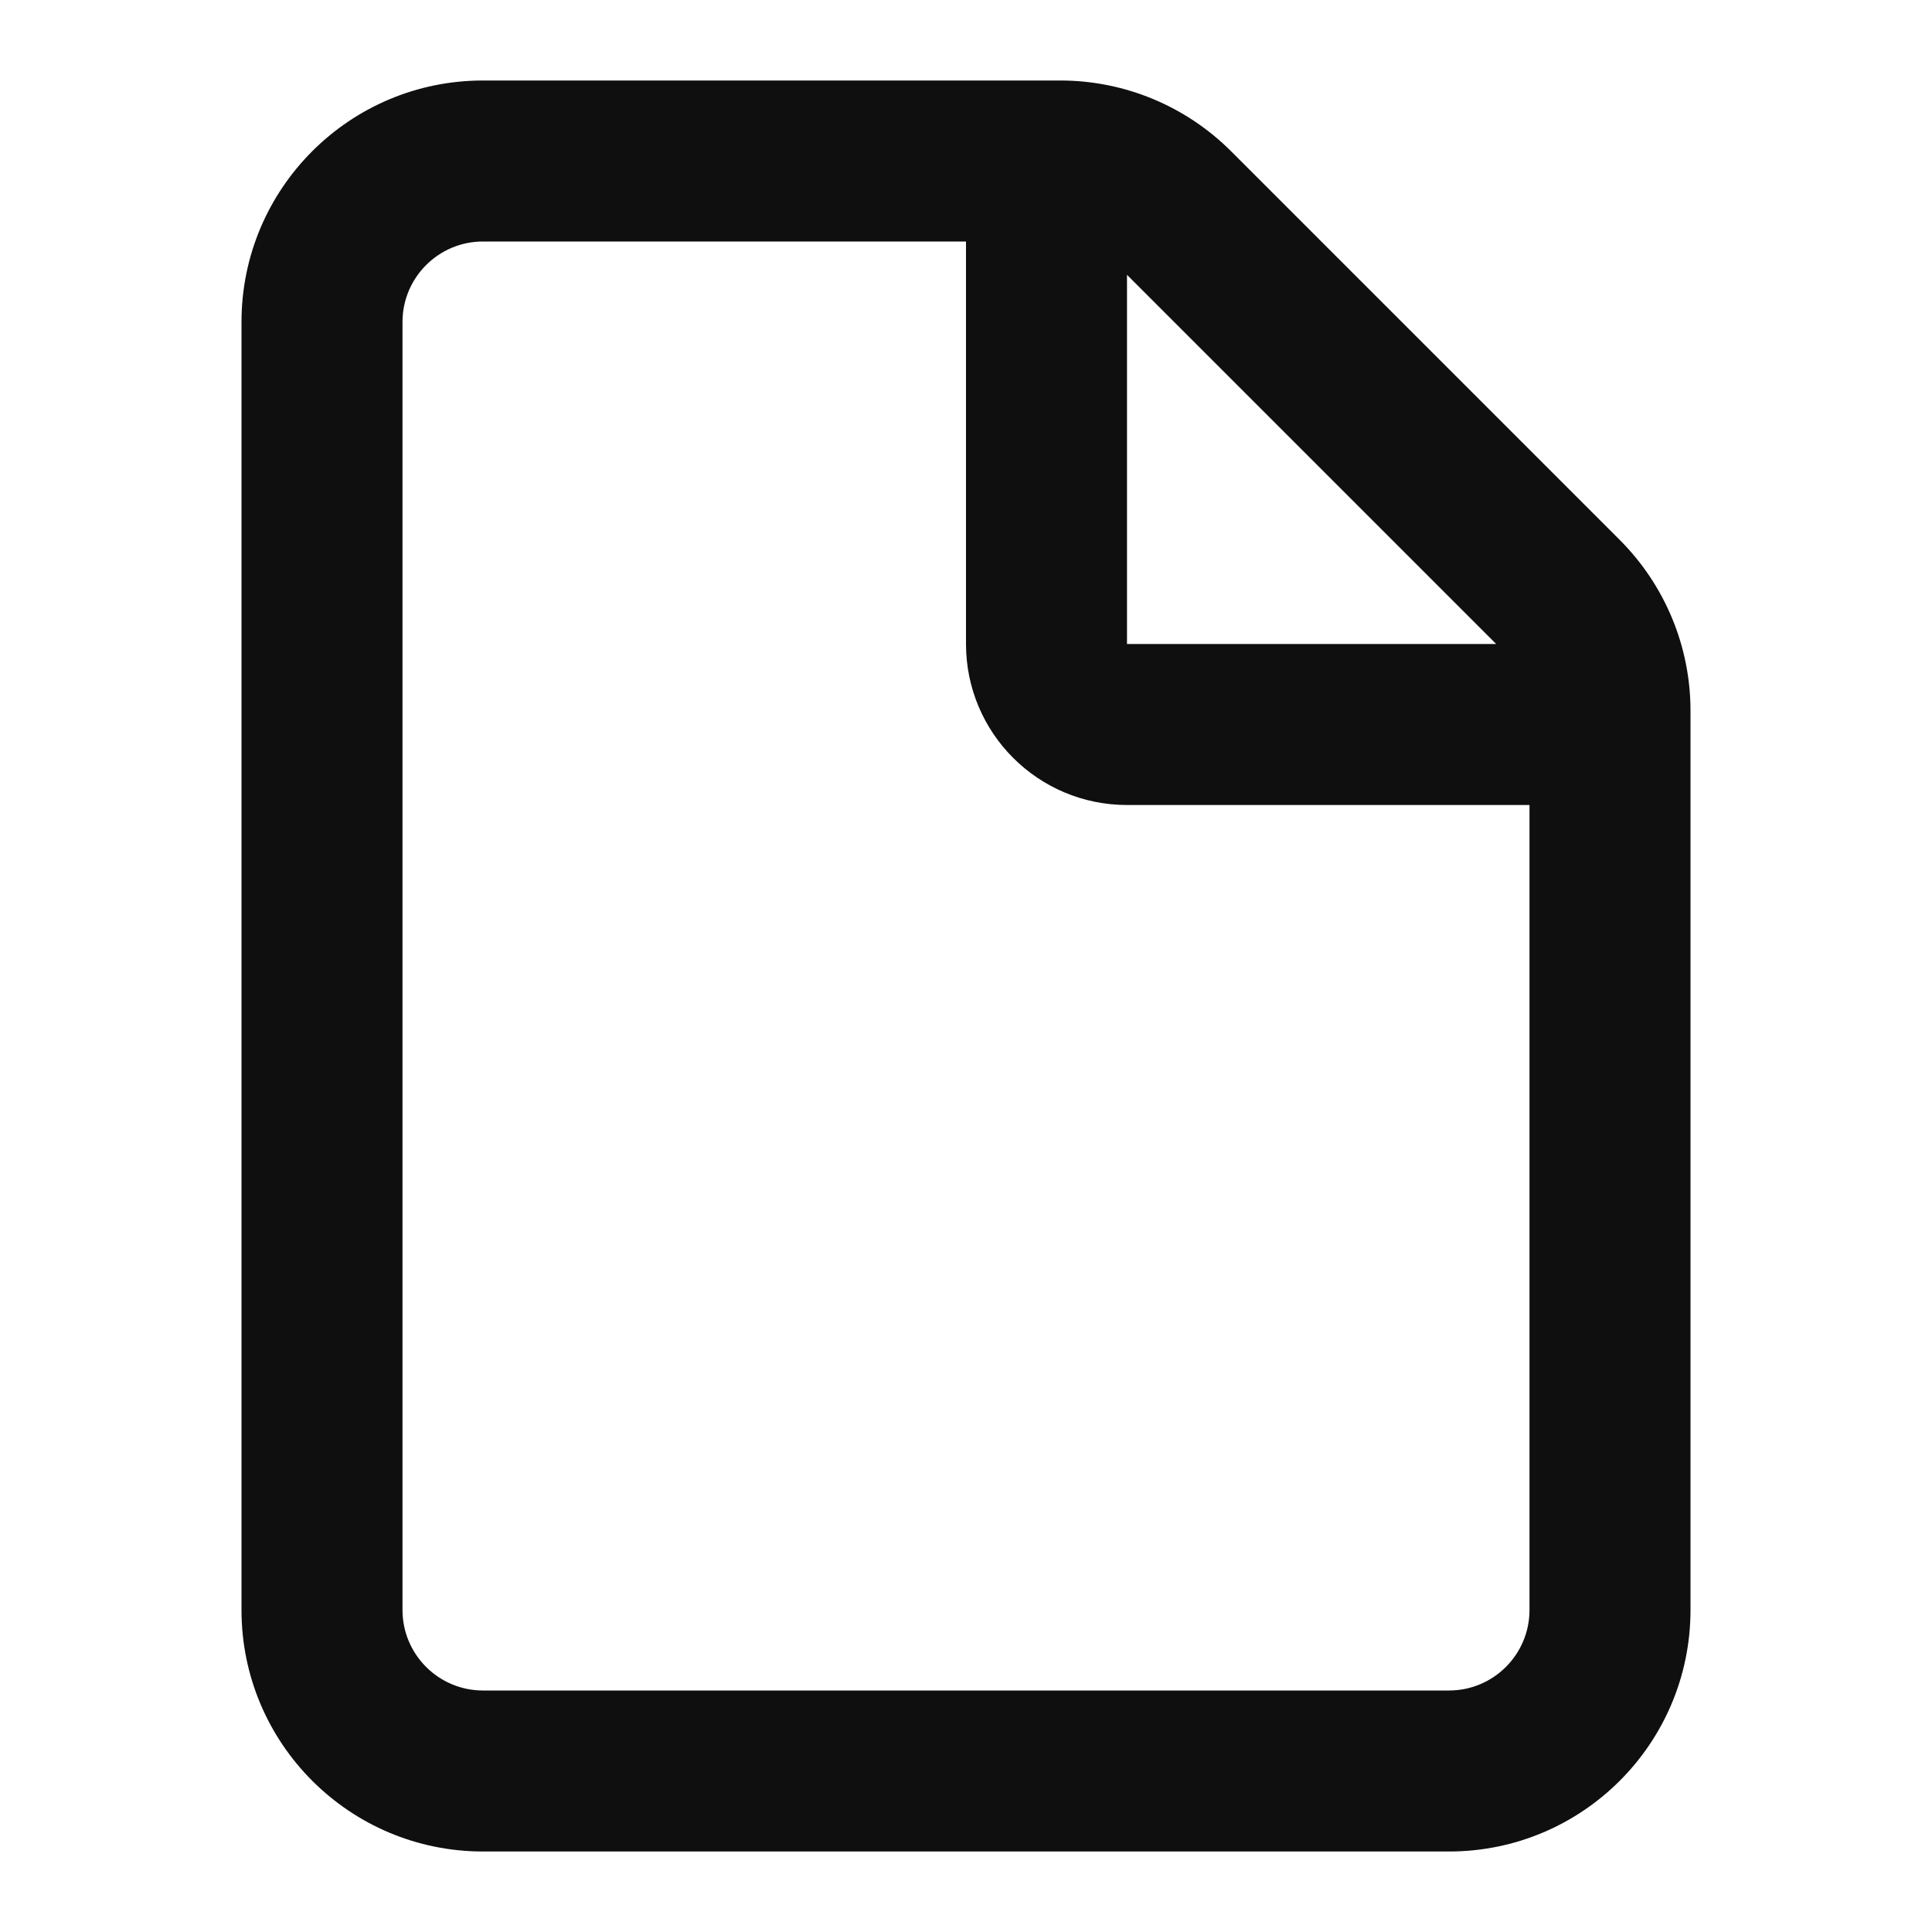
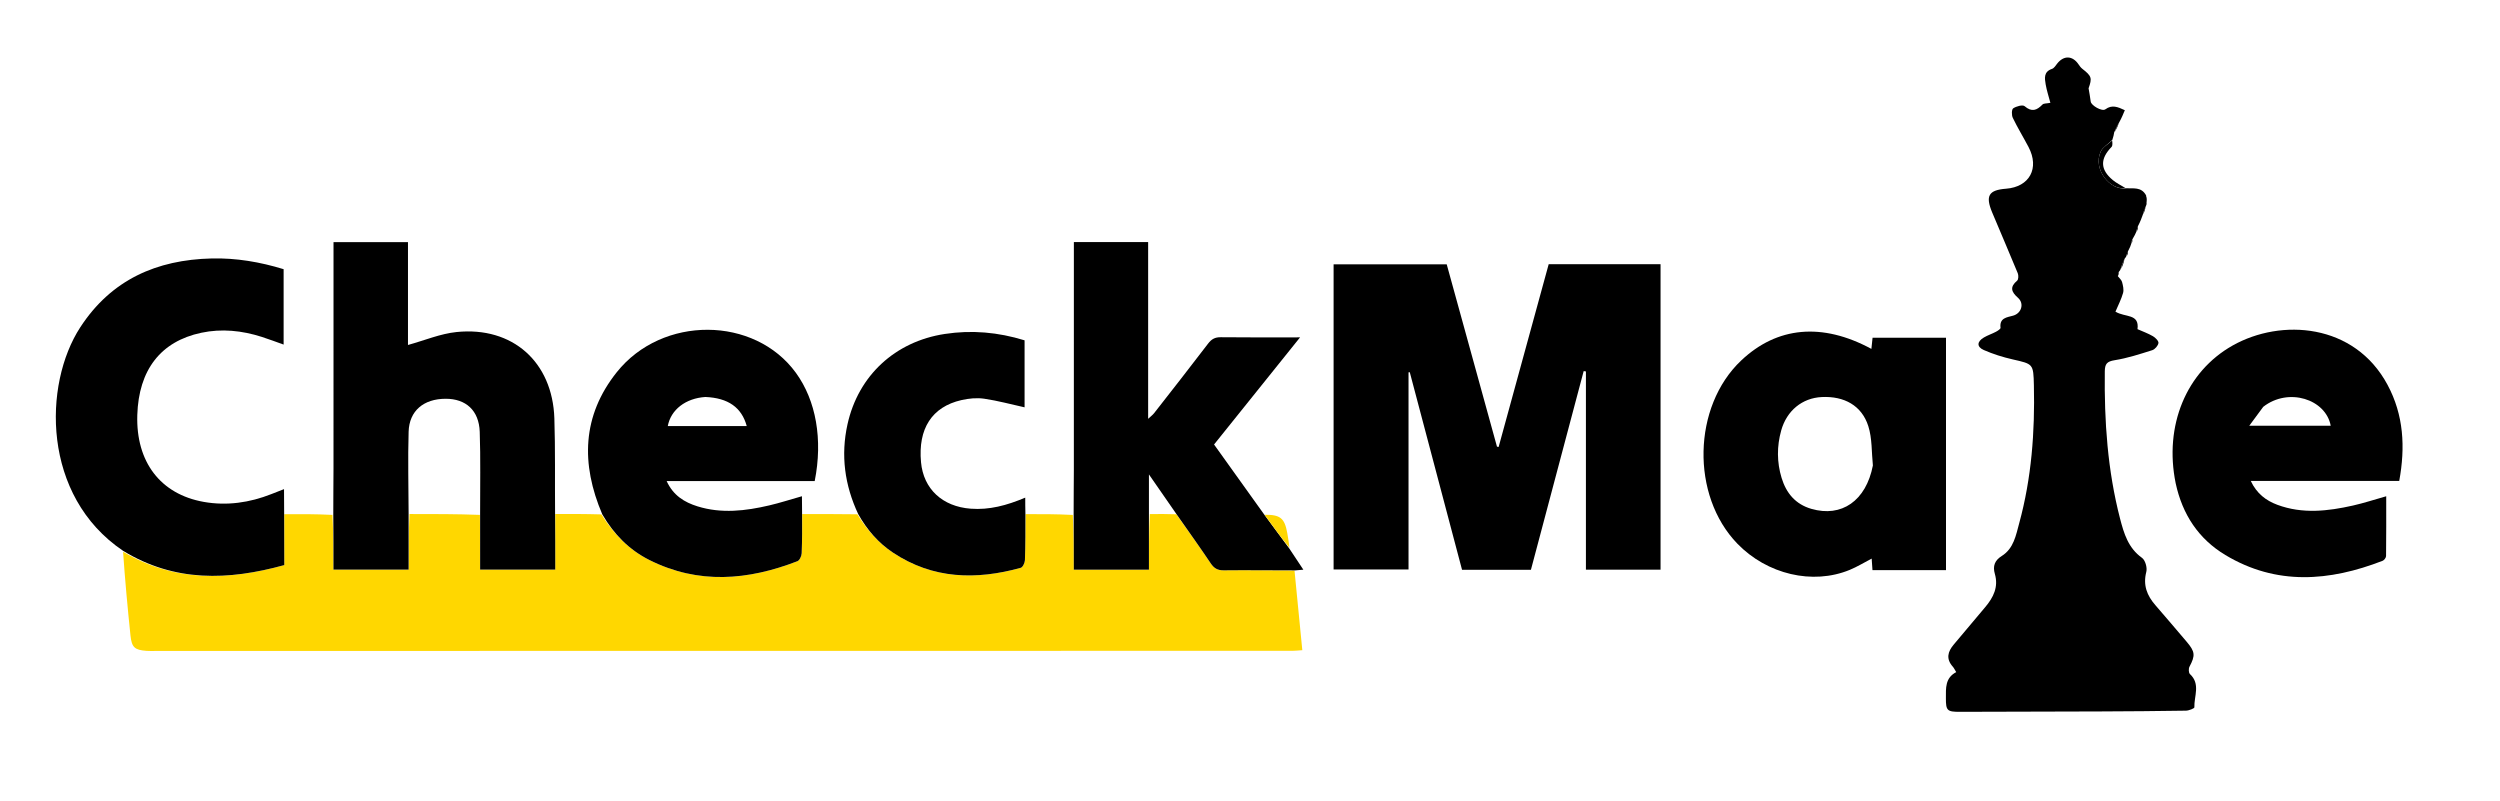
- <svg xmlns="http://www.w3.org/2000/svg" width="800px" height="800px" viewBox="0 0 24 24" fill="none">
-   <path fill-rule="evenodd" clip-rule="evenodd" d="M6 1C4.343 1 3 2.343 3 4V20C3 21.657 4.343 23 6 23H18C19.657 23 21 21.657 21 20V8.828C21 8.033 20.684 7.27 20.121 6.707L15.293 1.879C14.73 1.316 13.967 1 13.172 1H6ZM5 4C5 3.448 5.448 3 6 3H12V8C12 9.105 12.895 10 14 10H19V20C19 20.552 18.552 21 18 21H6C5.448 21 5 20.552 5 20V4ZM18.586 8L14 3.414V8H18.586Z" fill="#0F0F0F" />
+ <svg xmlns="http://www.w3.org/2000/svg" version="1.1" id="Layer_1" x="0px" y="0px" width="100%" viewBox="0 0 1303 417" enable-background="new 0 0 1303 417" xml:space="preserve">
+   <path fill="none" opacity="1" stroke="none" d=" M926,418   C617.333,418 309.167,418 1,418   C1,279 1,140 1,1   C435.333,1 869.666,1 1304,1   C1304,140 1304,279 1304,418   C1178.167,418 1052.333,418 926,418  M658.518,267.538   C649.989,255.659 641.461,243.78 632.767,231.67   C647.593,213.201 662.309,194.869 677.59,175.834   C663.133,175.834 649.687,175.925 636.244,175.763   C633.245,175.727 631.444,176.745 629.658,179.088   C620.384,191.256 610.936,203.291 601.515,215.347   C600.807,216.253 599.838,216.955 598.413,218.294   C598.413,187.074 598.413,156.667 598.413,126.17   C585.302,126.17 572.583,126.17 559.701,126.17   C559.701,165.99 559.712,205.473 559.691,244.956   C559.687,252.616 559.554,260.276 558.609,267.913   C550.579,267.932 542.549,267.952 534.357,267.08   C534.357,264.699 534.357,262.318 534.357,259.367   C524.635,263.477 515.587,265.861 505.9,265.127   C491.189,264.012 481.317,254.858 480.036,240.923   C478.429,223.445 485.676,212.067 501.071,208.535   C504.899,207.657 509.087,207.244 512.937,207.805   C520.041,208.841 527.017,210.758 534.011,212.299   C534.011,200.888 534.011,189.13 534.011,177.376   C520.193,173.122 506.455,171.907 492.381,174.064   C466.586,178.017 447.359,195.679 441.717,221.13   C438.145,237.247 440.198,252.811 446.105,267.88   C436.776,267.9 427.448,267.921 417.971,267.044   C417.971,264.32 417.971,261.595 417.971,258.635   C411.836,260.373 406.47,262.118 400.995,263.4   C388.56,266.311 376.015,267.807 363.516,263.902   C356.782,261.798 350.924,258.312 347.453,250.733   C373.654,250.733 399.197,250.733 424.626,250.733   C428.93,229.061 425.338,208.792 414.833,194.331   C393.287,164.671 345.184,164.24 321.454,194.001   C303.365,216.688 302.687,241.757 312.804,267.841   C305,267.857 297.196,267.874 289.221,266.982   C289.153,250.663 289.47,234.33 288.934,218.026   C287.967,188.658 267.147,170.09 238.015,173.049   C229.501,173.914 221.257,177.431 212.638,179.801   C212.638,162.557 212.638,144.344 212.638,126.194   C199.397,126.194 186.678,126.194 173.83,126.194   C173.83,165.688 173.842,204.819 173.82,243.95   C173.816,251.938 173.684,259.927 172.723,267.882   C164.537,267.916 156.351,267.951 148.032,267.069   C148.032,263.155 148.032,259.242 148.032,254.937   C145.458,255.945 143.471,256.718 141.488,257.501   C130.093,262.004 118.24,263.725 106.215,261.592   C83.52,257.565 70.821,240.654 71.559,216.333   C72.272,192.81 83.732,177.932 104.903,173.439   C115.557,171.178 126.104,172.284 136.425,175.58   C140.247,176.8 143.998,178.242 147.824,179.597   C147.824,166.247 147.824,153.271 147.824,140.299   C135.494,136.519 123.086,134.405 110.33,134.707   C81.596,135.389 57.982,145.79 41.831,170.596   C22.483,200.312 21.695,258.471 63.766,287.951   C65.165,302.349 66.496,316.753 67.994,331.141   C68.65,337.449 70.165,338.768 76.354,339.228   C77.846,339.339 79.351,339.281 80.85,339.281   C181.97,339.262 283.091,339.234 384.212,339.223   C480.668,339.212 577.124,339.221 673.581,339.208   C675.015,339.208 676.449,339.032 678.767,338.88   C677.38,324.741 676.038,311.056 675.53,297.191   C676.631,297.114 677.731,297.036 679.308,296.925   C676.709,293.007 674.363,289.472 672.135,285.105   C671.733,282.67 671.361,280.229 670.923,277.801   C669.523,270.047 667.294,268.213 658.518,267.538  M1108.85,133.131   C1109.032,132.367 1109.214,131.603 1109.735,130.235   C1110.103,129.148 1110.47,128.06 1111.331,126.611   C1111.411,126.031 1111.49,125.451 1111.913,124.283   C1112.461,123.045 1113.009,121.807 1114.07,120.211   C1114.227,119.43 1114.385,118.648 1114.901,117.253   C1115.538,115.492 1116.175,113.731 1117.311,111.537   C1117.704,110.31 1118.096,109.084 1118.763,107.264   C1118.776,106.832 1118.79,106.4 1119.187,105.492   C1119.069,104.339 1118.952,103.186 1118.769,101.3   C1116.064,97.207 1111.818,98.364 1107.379,97.788   C1105.311,96.495 1103.068,95.412 1101.208,93.869   C1094.585,88.376 1094.498,82.809 1100.52,76.601   C1101.224,75.876 1100.952,74.205 1101.335,72.323   C1101.531,71.21 1101.727,70.098 1102.457,68.678   C1103.173,67.14 1103.888,65.603 1105.024,63.367   C1105.841,61.383 1106.658,59.399 1107.465,57.44   C1103.79,55.715 1100.787,54.441 1097.325,56.968   C1095.537,58.274 1089.913,54.942 1089.678,52.955   C1089.404,50.631 1088.946,48.328 1088.567,46.016   C1090.46,40.709 1090.235,39.7 1085.291,35.848   C1084.531,35.257 1083.919,34.426 1083.377,33.614   C1080.252,28.928 1075.66,28.75 1072.188,33.169   C1071.397,34.177 1070.593,35.534 1069.515,35.895   C1065.11,37.369 1065.657,40.78 1066.209,44.011   C1066.746,47.16 1067.773,50.225 1068.655,53.593   C1066.663,53.985 1065.18,53.822 1064.543,54.479   C1061.6,57.513 1058.98,58.562 1055.224,55.341   C1054.207,54.469 1050.877,55.388 1049.276,56.472   C1048.43,57.044 1048.401,60.036 1049.069,61.421   C1051.567,66.599 1054.58,71.525 1057.264,76.617   C1063.089,87.668 1057.818,97.415 1045.574,98.355   C1036.483,99.053 1034.693,102.046 1038.329,110.743   C1042.749,121.313 1047.314,131.823 1051.664,142.421   C1052.114,143.519 1052.053,145.658 1051.338,146.265   C1047.41,149.598 1048.251,152.108 1051.765,155.205   C1055.169,158.205 1053.582,163.295 1049.284,164.504   C1046.01,165.424 1042.043,165.639 1042.673,170.849   C1042.745,171.447 1041.223,172.42 1040.281,172.92   C1038.235,174.005 1035.989,174.73 1034,175.901   C1030.351,178.048 1030.179,180.779 1033.984,182.449   C1038.797,184.559 1043.91,186.159 1049.042,187.327   C1059.692,189.751 1059.806,189.572 1060.064,200.851   C1060.619,225.093 1058.845,249.118 1052.44,272.602   C1050.716,278.923 1049.574,285.873 1043.314,289.779   C1039.604,292.094 1038.547,295.085 1039.712,299.091   C1041.703,305.94 1038.956,311.391 1034.695,316.435   C1029.221,322.913 1023.814,329.447 1018.32,335.906   C1015.114,339.674 1014.183,343.431 1017.808,347.482   C1018.438,348.186 1018.832,349.101 1019.576,350.31   C1013.709,353.372 1014.225,358.753 1014.202,363.902   C1014.173,370.339 1014.875,371.019 1021.386,371.005   C1045.877,370.952 1070.369,370.905 1094.86,370.804   C1109.686,370.743 1124.512,370.639 1139.336,370.396   C1140.869,370.371 1143.721,369.221 1143.702,368.671   C1143.502,362.856 1147.011,356.491 1141.393,351.311   C1140.693,350.665 1140.629,348.485 1141.158,347.486   C1144.267,341.623 1144.13,339.674 1139.599,334.37   C1134.204,328.056 1128.86,321.698 1123.403,315.439   C1118.989,310.378 1116.864,304.98 1118.657,298.043   C1119.217,295.877 1118.112,291.97 1116.414,290.759   C1109.244,285.641 1106.992,278.076 1104.982,270.329   C1098.451,245.155 1096.712,219.481 1097.02,193.577   C1097.067,189.646 1098.131,188.382 1102.183,187.736   C1108.822,186.679 1115.315,184.554 1121.754,182.515   C1123.157,182.071 1124.766,180.199 1124.985,178.784   C1125.146,177.747 1123.417,175.993 1122.13,175.245   C1119.583,173.762 1116.76,172.755 1114.063,171.557   C1115.137,163.292 1107.565,165.556 1102.575,162.431   C1103.918,159.247 1105.576,156.087 1106.536,152.728   C1107.032,150.993 1106.513,148.845 1106.022,146.998   C1105.724,145.878 1104.602,144.976 1104.219,143.521   C1104.303,142.964 1104.387,142.408 1104.787,141.376   C1104.935,141.026 1105.082,140.676 1105.837,140.015   C1106.425,138.303 1107.013,136.59 1107.905,134.42   C1108.035,134.079 1108.166,133.738 1108.85,133.131  M695.071,183.5   C695.071,221.279 695.071,259.057 695.071,296.804   C708.298,296.804 721.01,296.804 734.124,296.804   C734.124,262.312 734.124,228.184 734.124,194.057   C734.341,194.036 734.558,194.016 734.774,193.996   C743.877,228.408 752.98,262.82 762.018,296.987   C774.435,296.987 786.074,296.987 797.914,296.987   C807.102,262.383 816.259,227.897 825.416,193.412   C825.804,193.473 826.192,193.534 826.58,193.595   C826.58,228.018 826.58,262.44 826.58,296.906   C839.988,296.906 852.91,296.906 865.479,296.906   C865.479,243.736 865.479,190.83 865.479,137.711   C845.679,137.711 826.566,137.711 807.173,137.711   C798.465,169.507 789.774,201.236 781.084,232.966   C780.796,232.907 780.509,232.848 780.222,232.789   C771.457,200.994 762.692,169.2 754.03,137.778   C733.935,137.778 714.647,137.778 695.071,137.778   C695.071,152.873 695.071,167.687 695.071,183.5  M994.5,297.168   C1001.077,297.168 1007.653,297.168 1014.256,297.168   C1014.256,256.358 1014.256,216.269 1014.256,176.011   C1001.392,176.011 988.776,176.011 975.984,176.011   C975.774,178.008 975.58,179.849 975.371,181.841   C949.734,167.986 926.229,170.177 907.486,187.91   C882.171,211.862 881.202,258.233 905.494,283.342   C920.999,299.37 944.755,304.987 964.08,297.02   C967.959,295.421 971.578,293.19 975.518,291.146   C975.664,293.254 975.786,295.022 975.935,297.168   C981.891,297.168 987.696,297.168 994.5,297.168  M1134.015,252.316   C1137.496,268.22 1145.917,280.901 1159.846,289.27   C1186.494,305.28 1214.079,303.044 1241.827,292.285   C1242.646,291.968 1243.608,290.67 1243.618,289.818   C1243.742,279.574 1243.698,269.328 1243.698,258.649   C1237.477,260.405 1231.975,262.225 1226.35,263.492   C1213.235,266.446 1200.054,267.952 1187.008,263.122   C1181.016,260.904 1176.206,257.254 1173.107,250.674   C1199.295,250.674 1224.738,250.674 1250.479,250.674   C1253.706,233.098 1252.845,216.325 1244.362,200.535   C1227.123,168.452 1188.958,165.853 1163.703,180.051   C1139.388,193.722 1127.845,221.886 1134.015,252.316  z" />
+   <path fill="#FFD700" opacity="1" stroke="none" d=" M148.165,267.986   C156.351,267.951 164.537,267.916 173.263,268.364   C173.802,278.219 173.802,287.593 173.802,296.89   C187.132,296.89 199.675,296.89 212.969,296.89   C212.969,287.05 212.969,277.478 213.44,267.909   C225.951,267.905 237.991,267.898 250.138,268.357   C250.246,278.186 250.246,287.55 250.246,296.893   C263.654,296.893 276.198,296.893 289.392,296.893   C289.392,287.049 289.392,277.47 289.392,267.891   C297.196,267.874 305,267.857 313.465,268.109   C320.001,278.549 327.971,286.612 338.502,291.889   C364.071,304.702 389.857,302.467 415.608,292.497   C416.746,292.056 417.769,289.807 417.831,288.357   C418.122,281.56 418.057,274.749 418.12,267.942   C427.448,267.921 436.776,267.9 446.853,268.046   C451.968,276.249 457.835,282.981 465.455,288.044   C486.277,301.88 508.777,302.369 531.999,295.941   C533.053,295.65 534.143,293.334 534.193,291.925   C534.474,283.947 534.443,275.957 534.518,267.971   C542.549,267.952 550.579,267.932 559.141,268.388   C559.673,278.138 559.673,287.414 559.673,296.922   C572.818,296.922 585.406,296.922 598.822,296.922   C598.822,287.154 598.822,277.54 599.298,267.933   C604.134,267.897 608.494,267.855 613.117,268.044   C619.281,276.7 625.291,285.05 631.016,293.592   C632.78,296.222 634.609,297.29 637.847,297.251   C650.128,297.102 662.412,297.302 674.695,297.372   C676.038,311.056 677.38,324.741 678.767,338.88   C676.449,339.032 675.015,339.208 673.581,339.208   C577.124,339.221 480.668,339.212 384.212,339.223   C283.091,339.234 181.97,339.262 80.85,339.281   C79.351,339.281 77.846,339.339 76.354,339.228   C70.165,338.768 68.65,337.449 67.994,331.141   C66.496,316.753 65.165,302.349 64.143,287.55   C90.993,303.486 118.958,302.585 148.165,294.521   C148.165,285.553 148.165,276.77 148.165,267.986  z" />
+   <path fill="#000000" opacity="1" stroke="none" d=" M695.071,183   C695.071,167.687 695.071,152.873 695.071,137.778   C714.647,137.778 733.935,137.778 754.03,137.778   C762.692,169.2 771.457,200.994 780.222,232.789   C780.509,232.848 780.796,232.907 781.084,232.966   C789.774,201.236 798.465,169.507 807.173,137.711   C826.566,137.711 845.679,137.711 865.479,137.711   C865.479,190.83 865.479,243.736 865.479,296.906   C852.91,296.906 839.988,296.906 826.58,296.906   C826.58,262.44 826.58,228.018 826.58,193.595   C826.192,193.534 825.804,193.473 825.416,193.412   C816.259,227.897 807.102,262.383 797.914,296.987   C786.074,296.987 774.435,296.987 762.018,296.987   C752.98,262.82 743.877,228.408 734.774,193.996   C734.558,194.016 734.341,194.036 734.124,194.057   C734.124,228.184 734.124,262.312 734.124,296.804   C721.01,296.804 708.298,296.804 695.071,296.804   C695.071,259.057 695.071,221.279 695.071,183  z" />
+   <path fill="#000000" opacity="1" stroke="none" d=" M1101.923,68.985   C1101.727,70.098 1101.531,71.21 1100.962,72.876   C1098.651,75.247 1095.946,76.709 1094.91,78.943   C1090.56,88.333 1100.046,99.429 1107.98,98.131   C1111.818,98.364 1116.064,97.207 1118.56,101.871   C1118.502,103.618 1118.653,104.793 1118.804,105.968   C1118.79,106.4 1118.776,106.832 1118.342,107.641   C1117.552,109.335 1117.182,110.652 1116.813,111.97   C1116.175,113.731 1115.538,115.492 1114.401,117.672   C1113.787,118.917 1113.672,119.743 1113.557,120.569   C1113.009,121.807 1112.461,123.045 1111.48,124.603   C1110.978,125.606 1110.907,126.29 1110.837,126.973   C1110.47,128.06 1110.103,129.148 1109.266,130.648   C1108.63,131.84 1108.464,132.618 1108.297,133.397   C1108.166,133.738 1108.035,134.079 1107.421,134.738   C1106.368,136.813 1105.799,138.57 1105.23,140.327   C1105.082,140.676 1104.935,141.026 1104.373,141.646   C1103.922,142.602 1103.887,143.29 1103.851,143.977   C1104.602,144.976 1105.724,145.878 1106.022,146.998   C1106.513,148.845 1107.032,150.993 1106.536,152.728   C1105.576,156.087 1103.918,159.247 1102.575,162.431   C1107.565,165.556 1115.137,163.292 1114.063,171.557   C1116.76,172.755 1119.583,173.762 1122.13,175.245   C1123.417,175.993 1125.146,177.747 1124.985,178.784   C1124.766,180.199 1123.157,182.071 1121.754,182.515   C1115.315,184.554 1108.822,186.679 1102.183,187.736   C1098.131,188.382 1097.067,189.646 1097.02,193.577   C1096.712,219.481 1098.451,245.155 1104.982,270.329   C1106.992,278.076 1109.244,285.641 1116.414,290.759   C1118.112,291.97 1119.217,295.877 1118.657,298.043   C1116.864,304.98 1118.989,310.378 1123.403,315.439   C1128.86,321.698 1134.204,328.056 1139.599,334.37   C1144.13,339.674 1144.267,341.623 1141.158,347.486   C1140.629,348.485 1140.693,350.665 1141.393,351.311   C1147.011,356.491 1143.502,362.856 1143.702,368.671   C1143.721,369.221 1140.869,370.371 1139.336,370.396   C1124.512,370.639 1109.686,370.743 1094.86,370.804   C1070.369,370.905 1045.877,370.952 1021.386,371.005   C1014.875,371.019 1014.173,370.339 1014.202,363.902   C1014.225,358.753 1013.709,353.372 1019.576,350.31   C1018.832,349.101 1018.438,348.186 1017.808,347.482   C1014.183,343.431 1015.114,339.674 1018.32,335.906   C1023.814,329.447 1029.221,322.913 1034.695,316.435   C1038.956,311.391 1041.703,305.94 1039.712,299.091   C1038.547,295.085 1039.604,292.094 1043.314,289.779   C1049.574,285.873 1050.716,278.923 1052.44,272.602   C1058.845,249.118 1060.619,225.093 1060.064,200.851   C1059.806,189.572 1059.692,189.751 1049.042,187.327   C1043.91,186.159 1038.797,184.559 1033.984,182.449   C1030.179,180.779 1030.351,178.048 1034,175.901   C1035.989,174.73 1038.235,174.005 1040.281,172.92   C1041.223,172.42 1042.745,171.447 1042.673,170.849   C1042.043,165.639 1046.01,165.424 1049.284,164.504   C1053.582,163.295 1055.169,158.205 1051.765,155.205   C1048.251,152.108 1047.41,149.598 1051.338,146.265   C1052.053,145.658 1052.114,143.519 1051.664,142.421   C1047.314,131.823 1042.749,121.313 1038.329,110.743   C1034.693,102.046 1036.483,99.053 1045.574,98.355   C1057.818,97.415 1063.089,87.668 1057.264,76.617   C1054.58,71.525 1051.567,66.599 1049.069,61.421   C1048.401,60.036 1048.43,57.044 1049.276,56.472   C1050.877,55.388 1054.207,54.469 1055.224,55.341   C1058.98,58.562 1061.6,57.513 1064.543,54.479   C1065.18,53.822 1066.663,53.985 1068.655,53.593   C1067.773,50.225 1066.746,47.16 1066.209,44.011   C1065.657,40.78 1065.11,37.369 1069.515,35.895   C1070.593,35.534 1071.397,34.177 1072.188,33.169   C1075.66,28.75 1080.252,28.928 1083.377,33.614   C1083.919,34.426 1084.531,35.257 1085.291,35.848   C1090.235,39.7 1090.46,40.709 1088.567,46.016   C1088.946,48.328 1089.404,50.631 1089.678,52.955   C1089.913,54.942 1095.537,58.274 1097.325,56.968   C1100.787,54.441 1103.79,55.715 1107.465,57.44   C1106.658,59.399 1105.841,61.383 1104.516,63.789   C1103.313,65.803 1102.618,67.394 1101.923,68.985  z" />
+   <path fill="#000000" opacity="1" stroke="none" d=" M289.306,267.437   C289.392,277.47 289.392,287.049 289.392,296.893   C276.198,296.893 263.654,296.893 250.246,296.893   C250.246,287.55 250.246,278.186 250.24,267.907   C250.204,253.012 250.525,239.02 250.035,225.056   C249.644,213.909 242.816,207.794 232.203,207.838   C220.799,207.884 213.314,214.086 212.976,224.994   C212.533,239.284 212.932,253.601 212.969,267.907   C212.969,277.478 212.969,287.05 212.969,296.89   C199.675,296.89 187.132,296.89 173.802,296.89   C173.802,287.593 173.802,278.219 173.707,268.38   C173.684,259.927 173.816,251.938 173.82,243.95   C173.842,204.819 173.83,165.688 173.83,126.194   C186.678,126.194 199.397,126.194 212.638,126.194   C212.638,144.344 212.638,162.557 212.638,179.801   C221.257,177.431 229.501,173.914 238.015,173.049   C267.147,170.09 287.967,188.658 288.934,218.026   C289.47,234.33 289.153,250.663 289.306,267.437  z" />
+   <path fill="#000000" opacity="1" stroke="none" d=" M994,297.168   C987.696,297.168 981.891,297.168 975.935,297.168   C975.786,295.022 975.664,293.254 975.518,291.146   C971.578,293.19 967.959,295.421 964.08,297.02   C944.755,304.987 920.999,299.37 905.494,283.342   C881.202,258.233 882.171,211.862 907.486,187.91   C926.229,170.177 949.734,167.986 975.371,181.841   C975.58,179.849 975.774,178.008 975.984,176.011   C988.776,176.011 1001.392,176.011 1014.256,176.011   C1014.256,216.269 1014.256,256.358 1014.256,297.168   C1007.653,297.168 1001.077,297.168 994,297.168  M976.149,242.595   C975.432,235.727 975.811,228.508 973.751,222.07   C970.323,211.36 961.202,206.373 949.498,206.94   C939.365,207.432 931.234,213.985 928.342,224.426   C926.075,232.609 926.08,240.921 928.563,249.072   C930.98,257.006 935.791,262.814 944.085,265.217   C959.803,269.771 972.566,261.09 976.149,242.595  z" />
+   <path fill="#000000" opacity="1" stroke="none" d=" M598.822,267.927   C598.822,277.54 598.822,287.154 598.822,296.922   C585.406,296.922 572.818,296.922 559.673,296.922   C559.673,287.414 559.673,278.138 559.577,268.4   C559.554,260.276 559.687,252.616 559.691,244.956   C559.712,205.473 559.701,165.99 559.701,126.17   C572.583,126.17 585.302,126.17 598.413,126.17   C598.413,156.667 598.413,187.074 598.413,218.294   C599.838,216.955 600.807,216.253 601.515,215.347   C610.936,203.291 620.384,191.256 629.658,179.088   C631.444,176.745 633.245,175.727 636.244,175.763   C649.687,175.925 663.133,175.834 677.59,175.834   C662.309,194.869 647.593,213.201 632.767,231.67   C641.461,243.78 649.989,255.659 658.842,268.088   C663.451,274.404 667.734,280.17 672.017,285.936   C674.363,289.472 676.709,293.007 679.308,296.925   C677.731,297.036 676.631,297.114 675.113,297.281   C662.412,297.302 650.128,297.102 637.847,297.251   C634.609,297.29 632.78,296.222 631.016,293.592   C625.291,285.05 619.281,276.7 613.019,267.737   C608.248,260.847 603.84,254.495 598.822,247.265   C598.822,254.876 598.822,261.401 598.822,267.927  z" />
+   <path fill="#000000" opacity="1" stroke="none" d=" M1133.964,251.892   C1127.845,221.886 1139.388,193.722 1163.703,180.051   C1188.958,165.853 1227.123,168.452 1244.362,200.535   C1252.845,216.325 1253.706,233.098 1250.479,250.674   C1224.738,250.674 1199.295,250.674 1173.107,250.674   C1176.206,257.254 1181.016,260.904 1187.008,263.122   C1200.054,267.952 1213.235,266.446 1226.35,263.492   C1231.975,262.225 1237.477,260.405 1243.698,258.649   C1243.698,269.328 1243.742,279.574 1243.618,289.818   C1243.608,290.67 1242.646,291.968 1241.827,292.285   C1214.079,303.044 1186.494,305.28 1159.846,289.27   C1145.917,280.901 1137.496,268.22 1133.964,251.892  M1179.598,212.04   C1177.311,215.135 1175.025,218.23 1172.308,221.906   C1187.277,221.906 1201.009,221.906 1214.769,221.906   C1212.236,208.067 1192.743,201.75 1179.598,212.04  z" />
+   <path fill="#000000" opacity="1" stroke="none" d=" M418.045,267.493   C418.057,274.749 418.122,281.56 417.831,288.357   C417.769,289.807 416.746,292.056 415.608,292.497   C389.857,302.467 364.071,304.702 338.502,291.889   C327.971,286.612 320.001,278.549 313.914,268.08   C302.687,241.757 303.365,216.688 321.454,194.001   C345.184,164.24 393.287,164.671 414.833,194.331   C425.338,208.792 428.93,229.061 424.626,250.733   C399.197,250.733 373.654,250.733 347.453,250.733   C350.924,258.312 356.782,261.798 363.516,263.902   C376.015,267.807 388.56,266.311 400.995,263.4   C406.47,262.118 411.836,260.373 417.971,258.635   C417.971,261.595 417.971,264.32 418.045,267.493  M367.622,206.908   C357.363,207.59 349.635,213.509 348.045,222.077   C354.877,222.077 361.673,222.077 368.468,222.077   C375.325,222.077 382.183,222.077 389.203,222.077   C386.56,212.38 379.539,207.392 367.622,206.908  z" />
+   <path fill="#000000" opacity="1" stroke="none" d=" M148.099,267.527   C148.165,276.77 148.165,285.553 148.165,294.521   C118.958,302.585 90.993,303.486 64.164,287.087   C21.695,258.471 22.483,200.312 41.831,170.596   C57.982,145.79 81.596,135.389 110.33,134.707   C123.086,134.405 135.494,136.519 147.824,140.299   C147.824,153.271 147.824,166.247 147.824,179.597   C143.998,178.242 140.247,176.8 136.425,175.58   C126.104,172.284 115.557,171.178 104.903,173.439   C83.732,177.932 72.272,192.81 71.559,216.333   C70.821,240.654 83.52,257.565 106.215,261.592   C118.24,263.725 130.093,262.004 141.488,257.501   C143.471,256.718 145.458,255.945 148.032,254.937   C148.032,259.242 148.032,263.155 148.099,267.527  z" />
+   <path fill="#000000" opacity="1" stroke="none" d=" M534.438,267.526   C534.443,275.957 534.474,283.947 534.193,291.925   C534.143,293.334 533.053,295.65 531.999,295.941   C508.777,302.369 486.277,301.88 465.455,288.044   C457.835,282.981 451.968,276.249 447.322,267.998   C440.198,252.811 438.145,237.247 441.717,221.13   C447.359,195.679 466.586,178.017 492.381,174.064   C506.455,171.907 520.193,173.122 534.011,177.376   C534.011,189.13 534.011,200.888 534.011,212.299   C527.017,210.758 520.041,208.841 512.937,207.805   C509.087,207.244 504.899,207.657 501.071,208.535   C485.676,212.067 478.429,223.445 480.036,240.923   C481.317,254.858 491.189,264.012 505.9,265.127   C515.587,265.861 524.635,263.477 534.357,259.367   C534.357,262.318 534.357,264.699 534.438,267.526  z" />
+   <path fill="#FFD700" opacity="1" stroke="none" d=" M672.076,285.52   C667.734,280.17 663.451,274.404 659.1,268.3   C667.294,268.213 669.523,270.047 670.923,277.801   C671.361,280.229 671.733,282.67 672.076,285.52  z" />
+   <path fill="#000000" opacity="1" stroke="none" d=" M1107.679,97.96   C1100.046,99.429 1090.56,88.333 1094.91,78.943   C1095.946,76.709 1098.651,75.247 1100.86,73.201   C1100.952,74.205 1101.224,75.876 1100.52,76.601   C1094.498,82.809 1094.585,88.376 1101.208,93.869   C1103.068,95.412 1105.311,96.495 1107.679,97.96  z" />
+   <path fill="#000000" opacity="1" stroke="none" d=" M1102.19,68.831   C1102.618,67.394 1103.313,65.803 1104.306,64.139   C1103.888,65.603 1103.173,67.14 1102.19,68.831  z" />
+   <path fill="#000000" opacity="1" stroke="none" d=" M1105.533,140.171   C1105.799,138.57 1106.368,136.813 1107.269,134.967   C1107.013,136.59 1106.425,138.303 1105.533,140.171  z" />
+   <path fill="#000000" opacity="1" stroke="none" d=" M1117.062,111.754   C1117.182,110.652 1117.552,109.335 1118.205,107.937   C1118.096,109.084 1117.704,110.31 1117.062,111.754  z" />
+   <path fill="#000000" opacity="1" stroke="none" d=" M1118.996,105.73   C1118.653,104.793 1118.502,103.618 1118.592,102.238   C1118.952,103.186 1119.069,104.339 1118.996,105.73  z" />
+   <path fill="#000000" opacity="1" stroke="none" d=" M1104.035,143.749   C1103.887,143.29 1103.922,142.602 1104.214,141.883   C1104.387,142.408 1104.303,142.964 1104.035,143.749  z" />
+   <path fill="#000000" opacity="1" stroke="none" d=" M1108.573,133.264   C1108.464,132.618 1108.63,131.84 1109.096,130.951   C1109.214,131.603 1109.032,132.367 1108.573,133.264  z" />
+   <path fill="#000000" opacity="1" stroke="none" d=" M1111.084,126.792   C1110.907,126.29 1110.978,125.606 1111.309,124.897   C1111.49,125.451 1111.411,126.031 1111.084,126.792  z" />
+   <path fill="#000000" opacity="1" stroke="none" d=" M1113.813,120.39   C1113.672,119.743 1113.787,118.917 1114.222,117.978   C1114.385,118.648 1114.227,119.43 1113.813,120.39  z" />
+   <path fill="none" opacity="1" stroke="none" d=" M213.44,267.909   C212.932,253.601 212.533,239.284 212.976,224.994   C213.314,214.086 220.799,207.884 232.203,207.838   C242.816,207.794 249.644,213.909 250.035,225.056   C250.525,239.02 250.204,253.012 250.132,267.441   C237.991,267.898 225.951,267.905 213.44,267.909  z" />
+   <path fill="none" opacity="1" stroke="none" d=" M599.298,267.933   C598.822,261.401 598.822,254.876 598.822,247.265   C603.84,254.495 608.248,260.847 612.755,267.506   C608.494,267.855 604.134,267.897 599.298,267.933  z" />
+   <path fill="none" opacity="1" stroke="none" d=" M976.097,243.019   C972.566,261.09 959.803,269.771 944.085,265.217   C935.791,262.814 930.98,257.006 928.563,249.072   C926.08,240.921 926.075,232.609 928.342,224.426   C931.234,213.985 939.365,207.432 949.498,206.94   C961.202,206.373 970.323,211.36 973.751,222.07   C975.811,228.508 975.432,235.727 976.097,243.019  z" />
+   <path fill="none" opacity="1" stroke="none" d=" M1179.891,211.82   C1192.743,201.75 1212.236,208.067 1214.769,221.906   C1201.009,221.906 1187.277,221.906 1172.308,221.906   C1175.025,218.23 1177.311,215.135 1179.891,211.82  z" />
+   <path fill="none" opacity="1" stroke="none" d=" M368.069,206.875   C379.539,207.392 386.56,212.38 389.203,222.077   C382.183,222.077 375.325,222.077 368.468,222.077   C361.673,222.077 354.877,222.077 348.045,222.077   C349.635,213.509 357.363,207.59 368.069,206.875  z" />
</svg>
